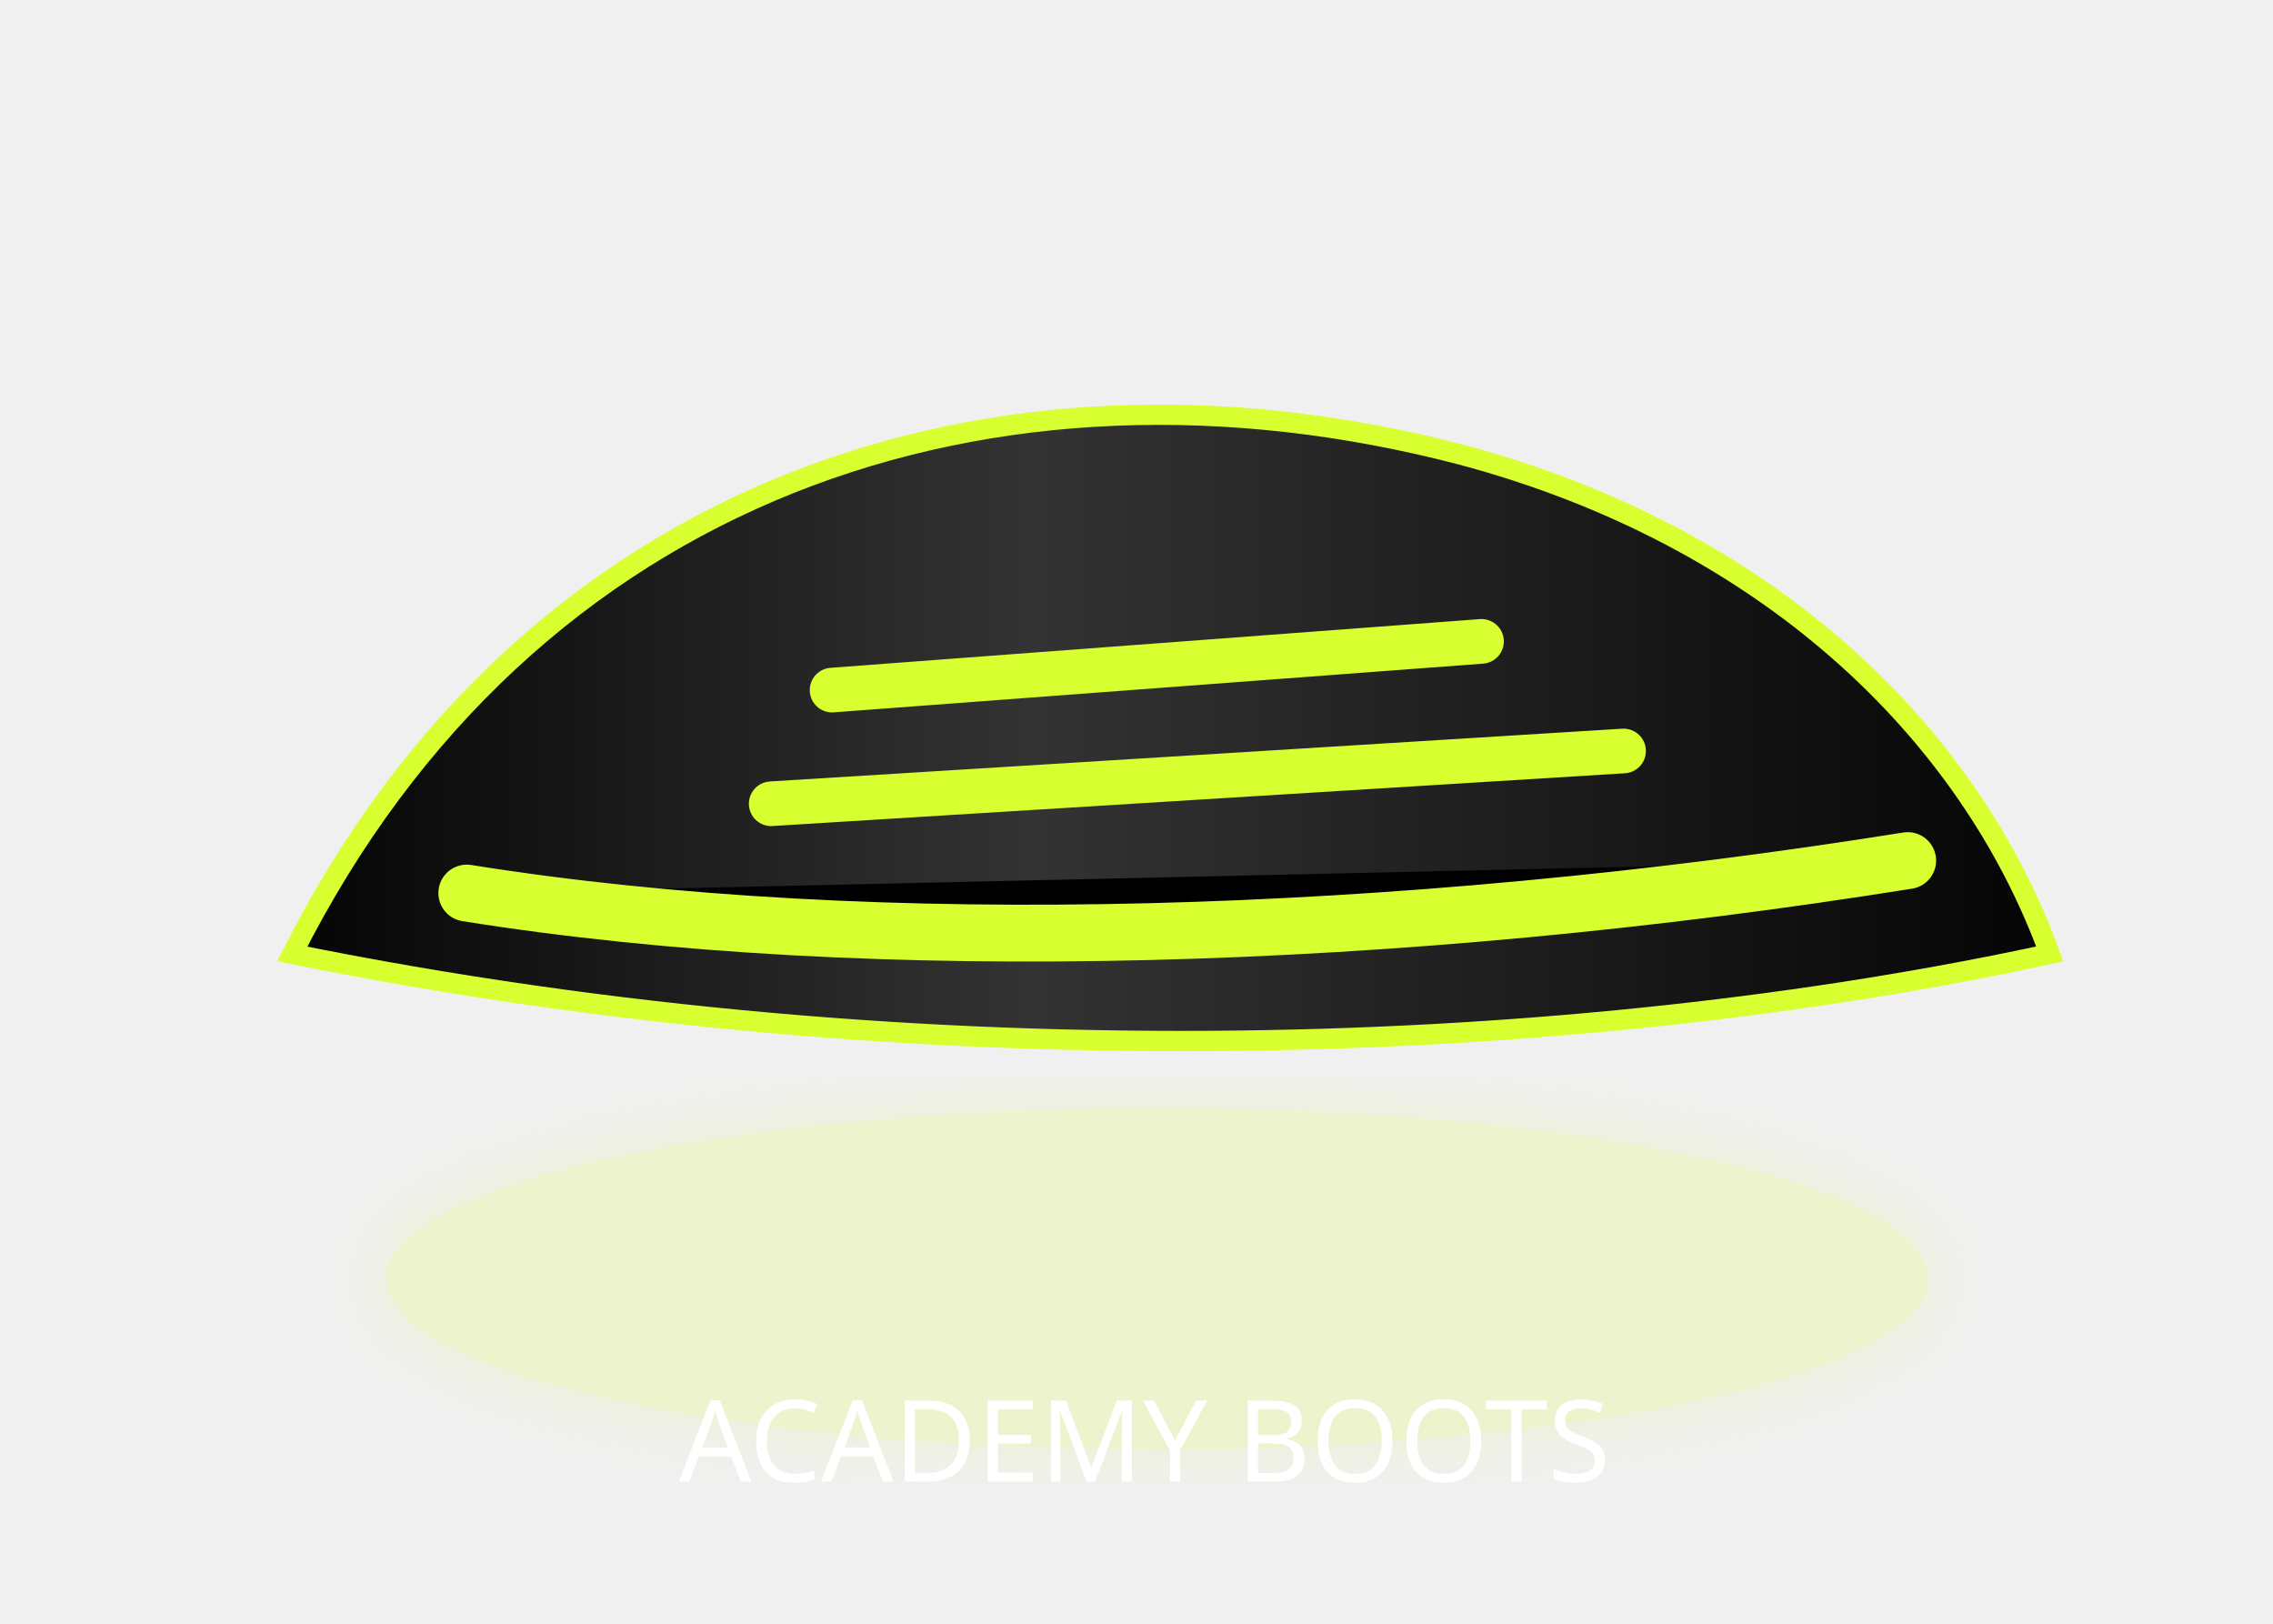
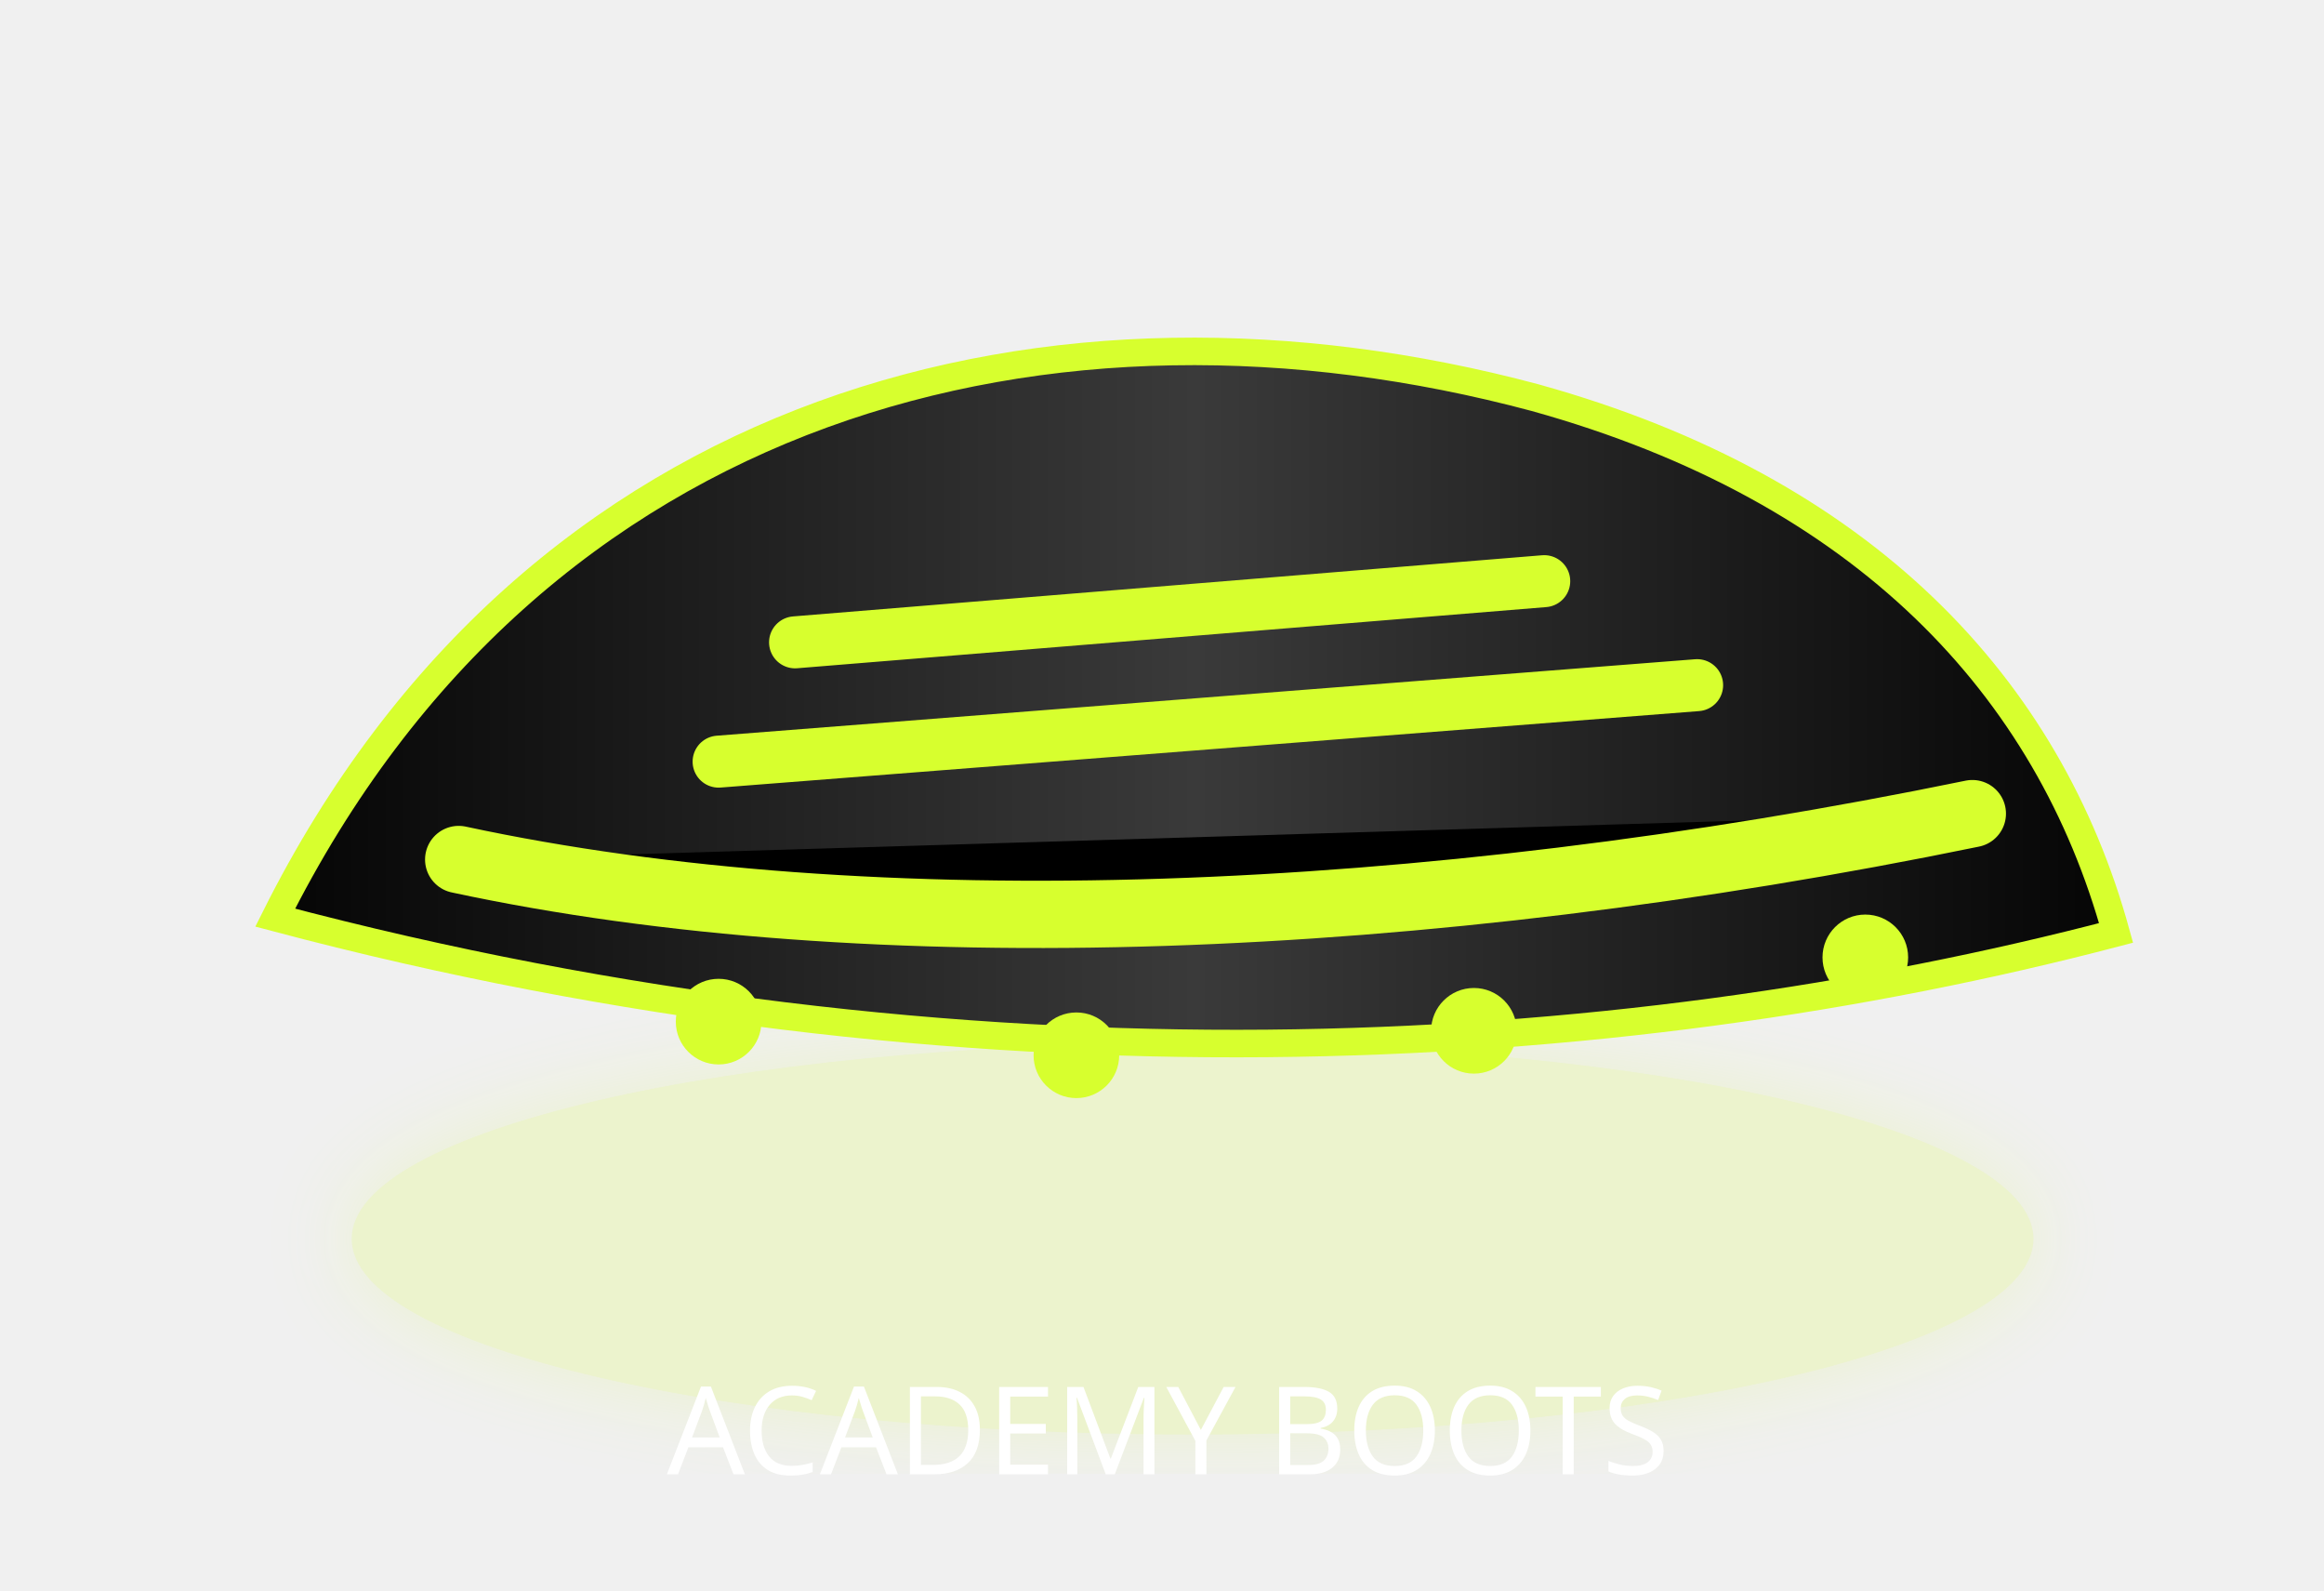
- <svg xmlns="http://www.w3.org/2000/svg" width="560" height="400" viewBox="0 0 560 400">
+ <svg xmlns="http://www.w3.org/2000/svg" width="760" height="520" viewBox="0 0 760 520">
  <defs>
-     <linearGradient id="boot" x1="0" x2="1">
+     <linearGradient id="b" x1="0" x2="1">
      <stop stop-color="#050505" />
-       <stop offset=".42" stop-color="#333" />
+       <stop offset=".5" stop-color="#3a3a3a" />
      <stop offset="1" stop-color="#050505" />
    </linearGradient>
-     <filter id="glow">
-       <feGaussianBlur stdDeviation="8" result="b" />
+     <filter id="x">
+       <feGaussianBlur stdDeviation="14" result="blur" />
      <feMerge>
-         <feMergeNode in="b" />
+         <feMergeNode in="blur" />
        <feMergeNode in="SourceGraphic" />
      </feMerge>
    </filter>
  </defs>
-   <ellipse cx="285" cy="315" rx="190" ry="42" fill="#d8ff2f" opacity=".18" filter="url(#glow)" />
-   <path d="M72 235 C130 120 245 82 360 112 C435 132 485 180 505 235 C390 260 230 267 72 235Z" fill="url(#boot)" stroke="#d8ff2f" stroke-width="5" />
-   <path d="M115 220 C215 236 345 232 470 212" stroke="#d8ff2f" stroke-width="14" stroke-linecap="round" />
-   <path d="M205 170 L365 158 M190 198 L400 185" stroke="#d8ff2f" stroke-width="11" stroke-linecap="round" />
-   <text x="282" y="365" text-anchor="middle" font-family="Arial Black" font-size="28" fill="#fff">ACADEMY BOOTS</text>
+   <ellipse cx="390" cy="405" rx="275" ry="64" fill="#D7FF2E" opacity=".18" filter="url(#x)" />
+   <path d="M90 300 C175 130 345 88 502 130 C610 160 670 225 692 305 C528 348 316 360 90 300Z" fill="url(#b)" stroke="#D7FF2E" stroke-width="9" />
+   <path d="M150 281 C285 310 465 303 645 266" stroke="#D7FF2E" stroke-width="22" stroke-linecap="round" />
+   <path d="M260 210 L505 190 M235 249 L555 224" stroke="#D7FF2E" stroke-width="17" stroke-linecap="round" />
+   <g fill="#D7FF2E">
+     <circle cx="235" cy="334" r="14" />
+     <circle cx="352" cy="345" r="14" />
+     <circle cx="482" cy="337" r="14" />
+     <circle cx="610" cy="313" r="14" />
+   </g>
+   <text x="382" y="482" text-anchor="middle" font-family="Arial Black" font-size="40" fill="#fff">ACADEMY BOOTS</text>
</svg>
